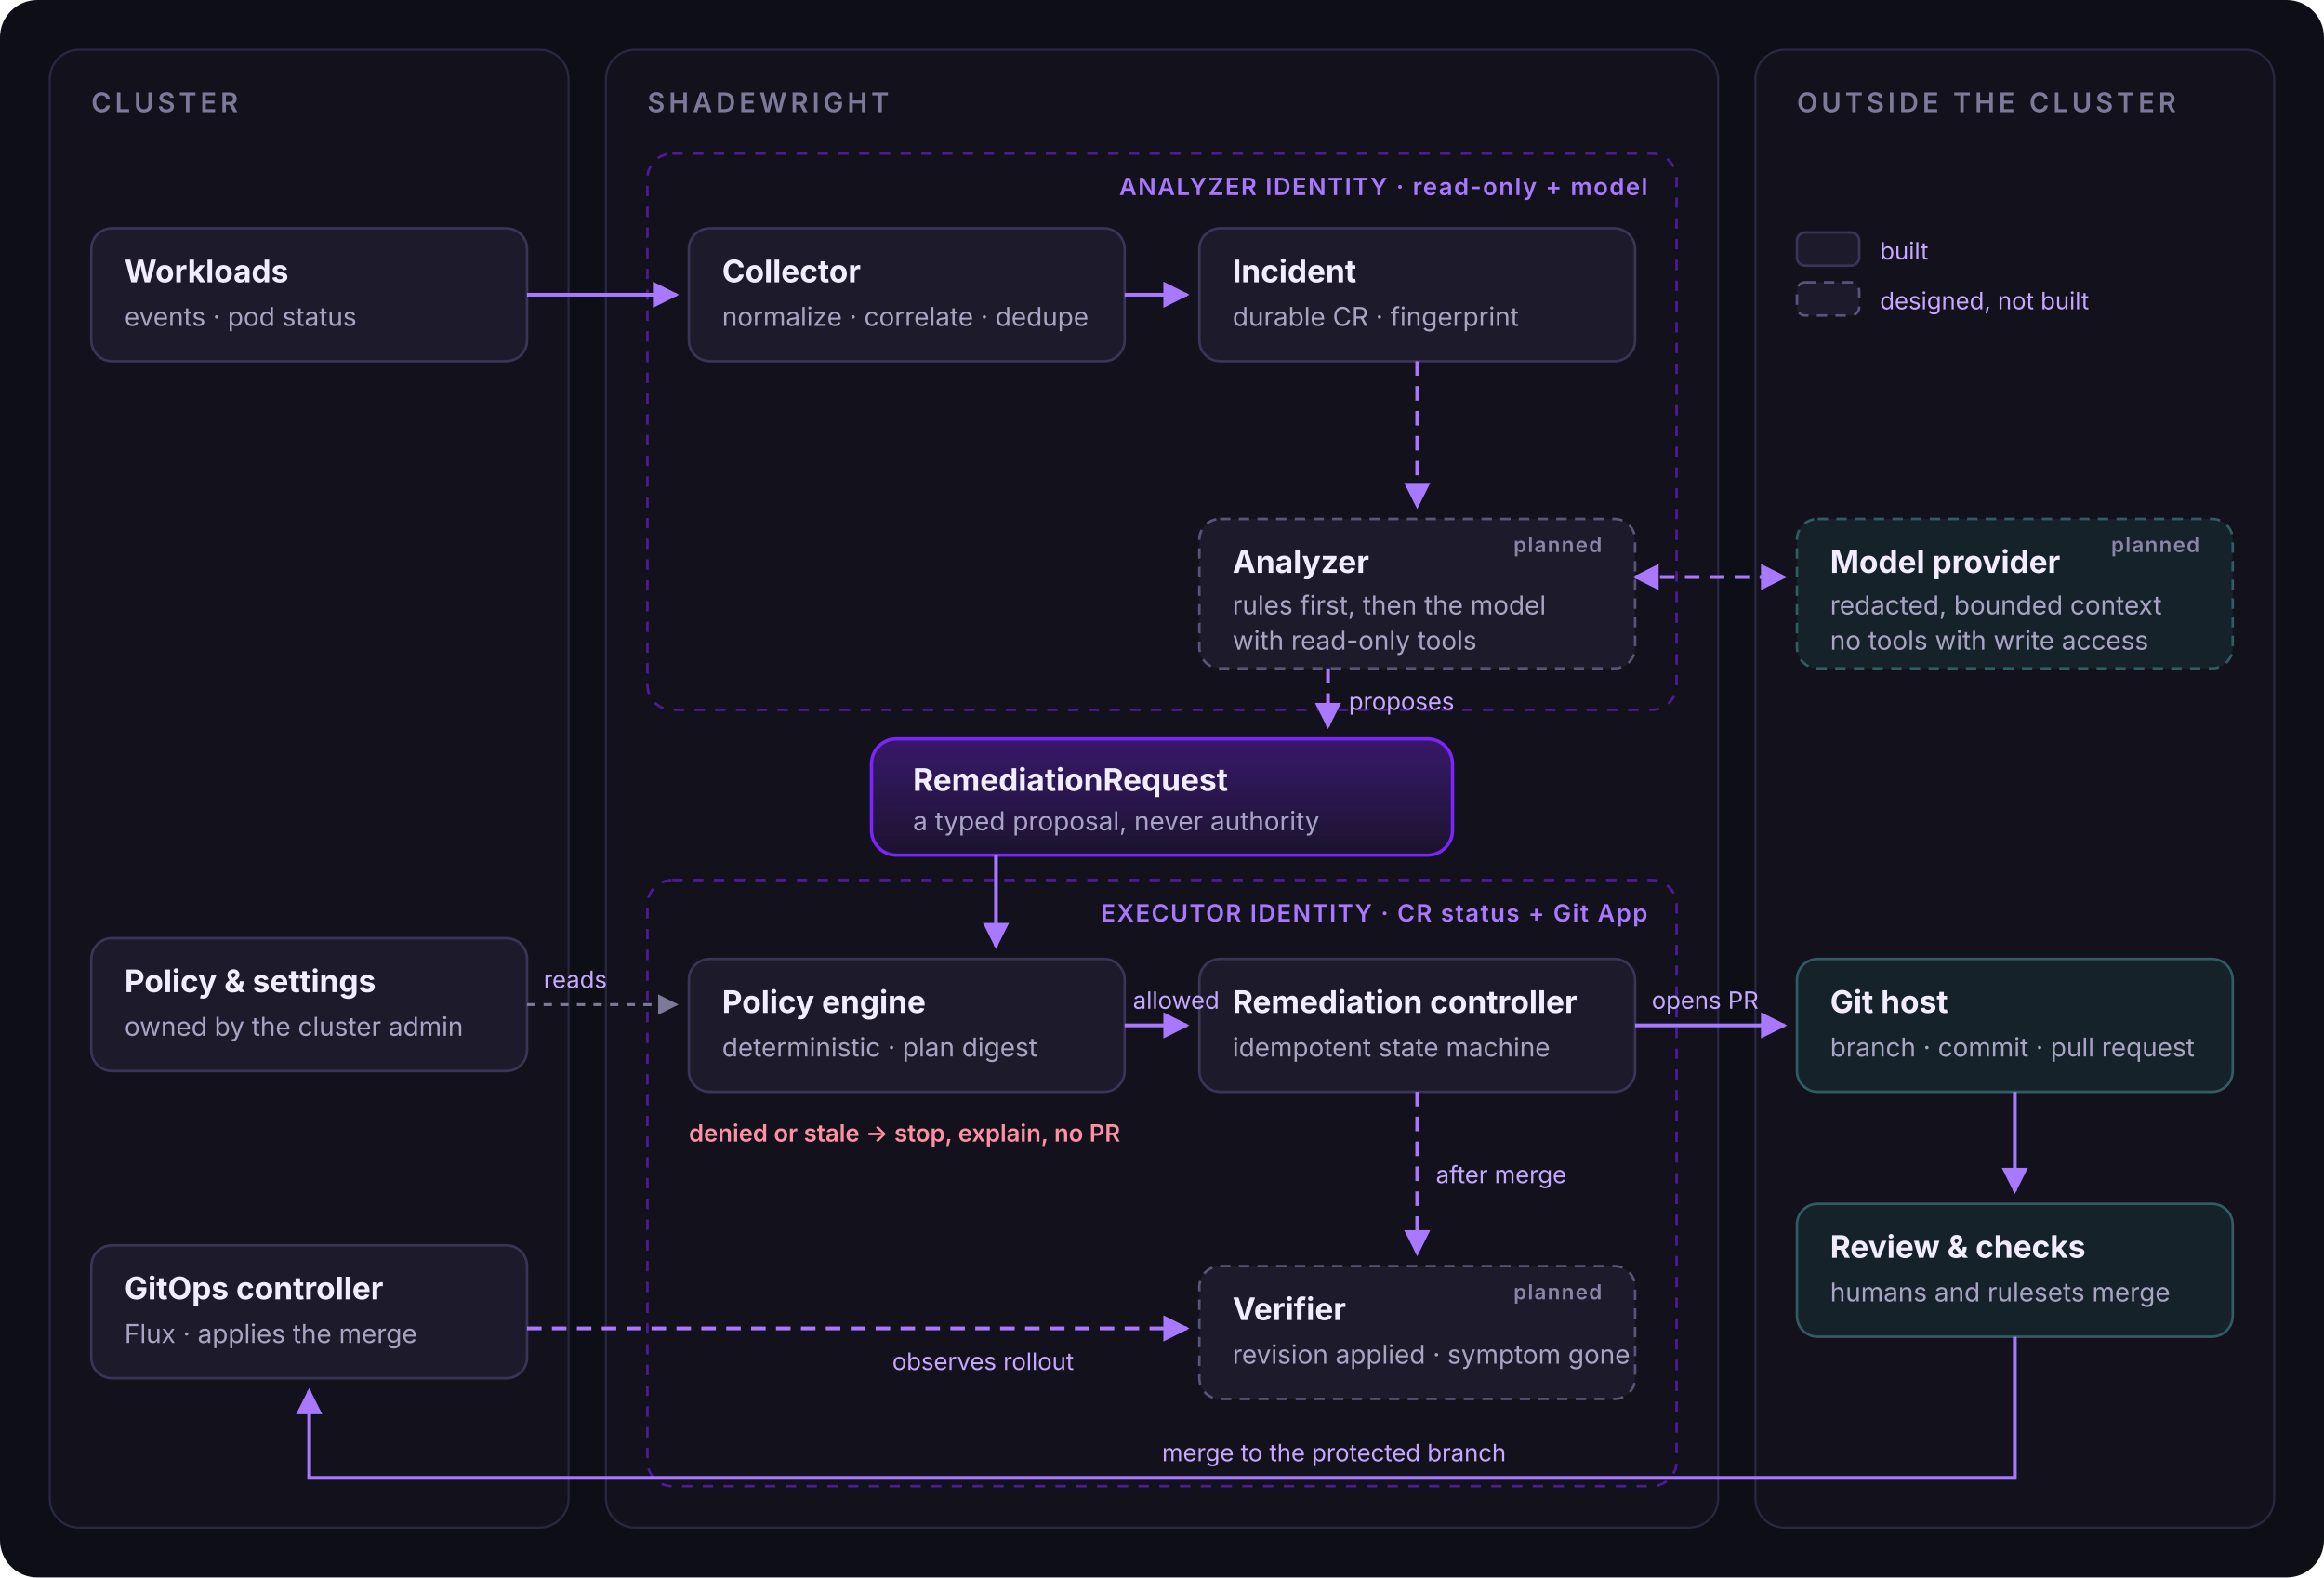
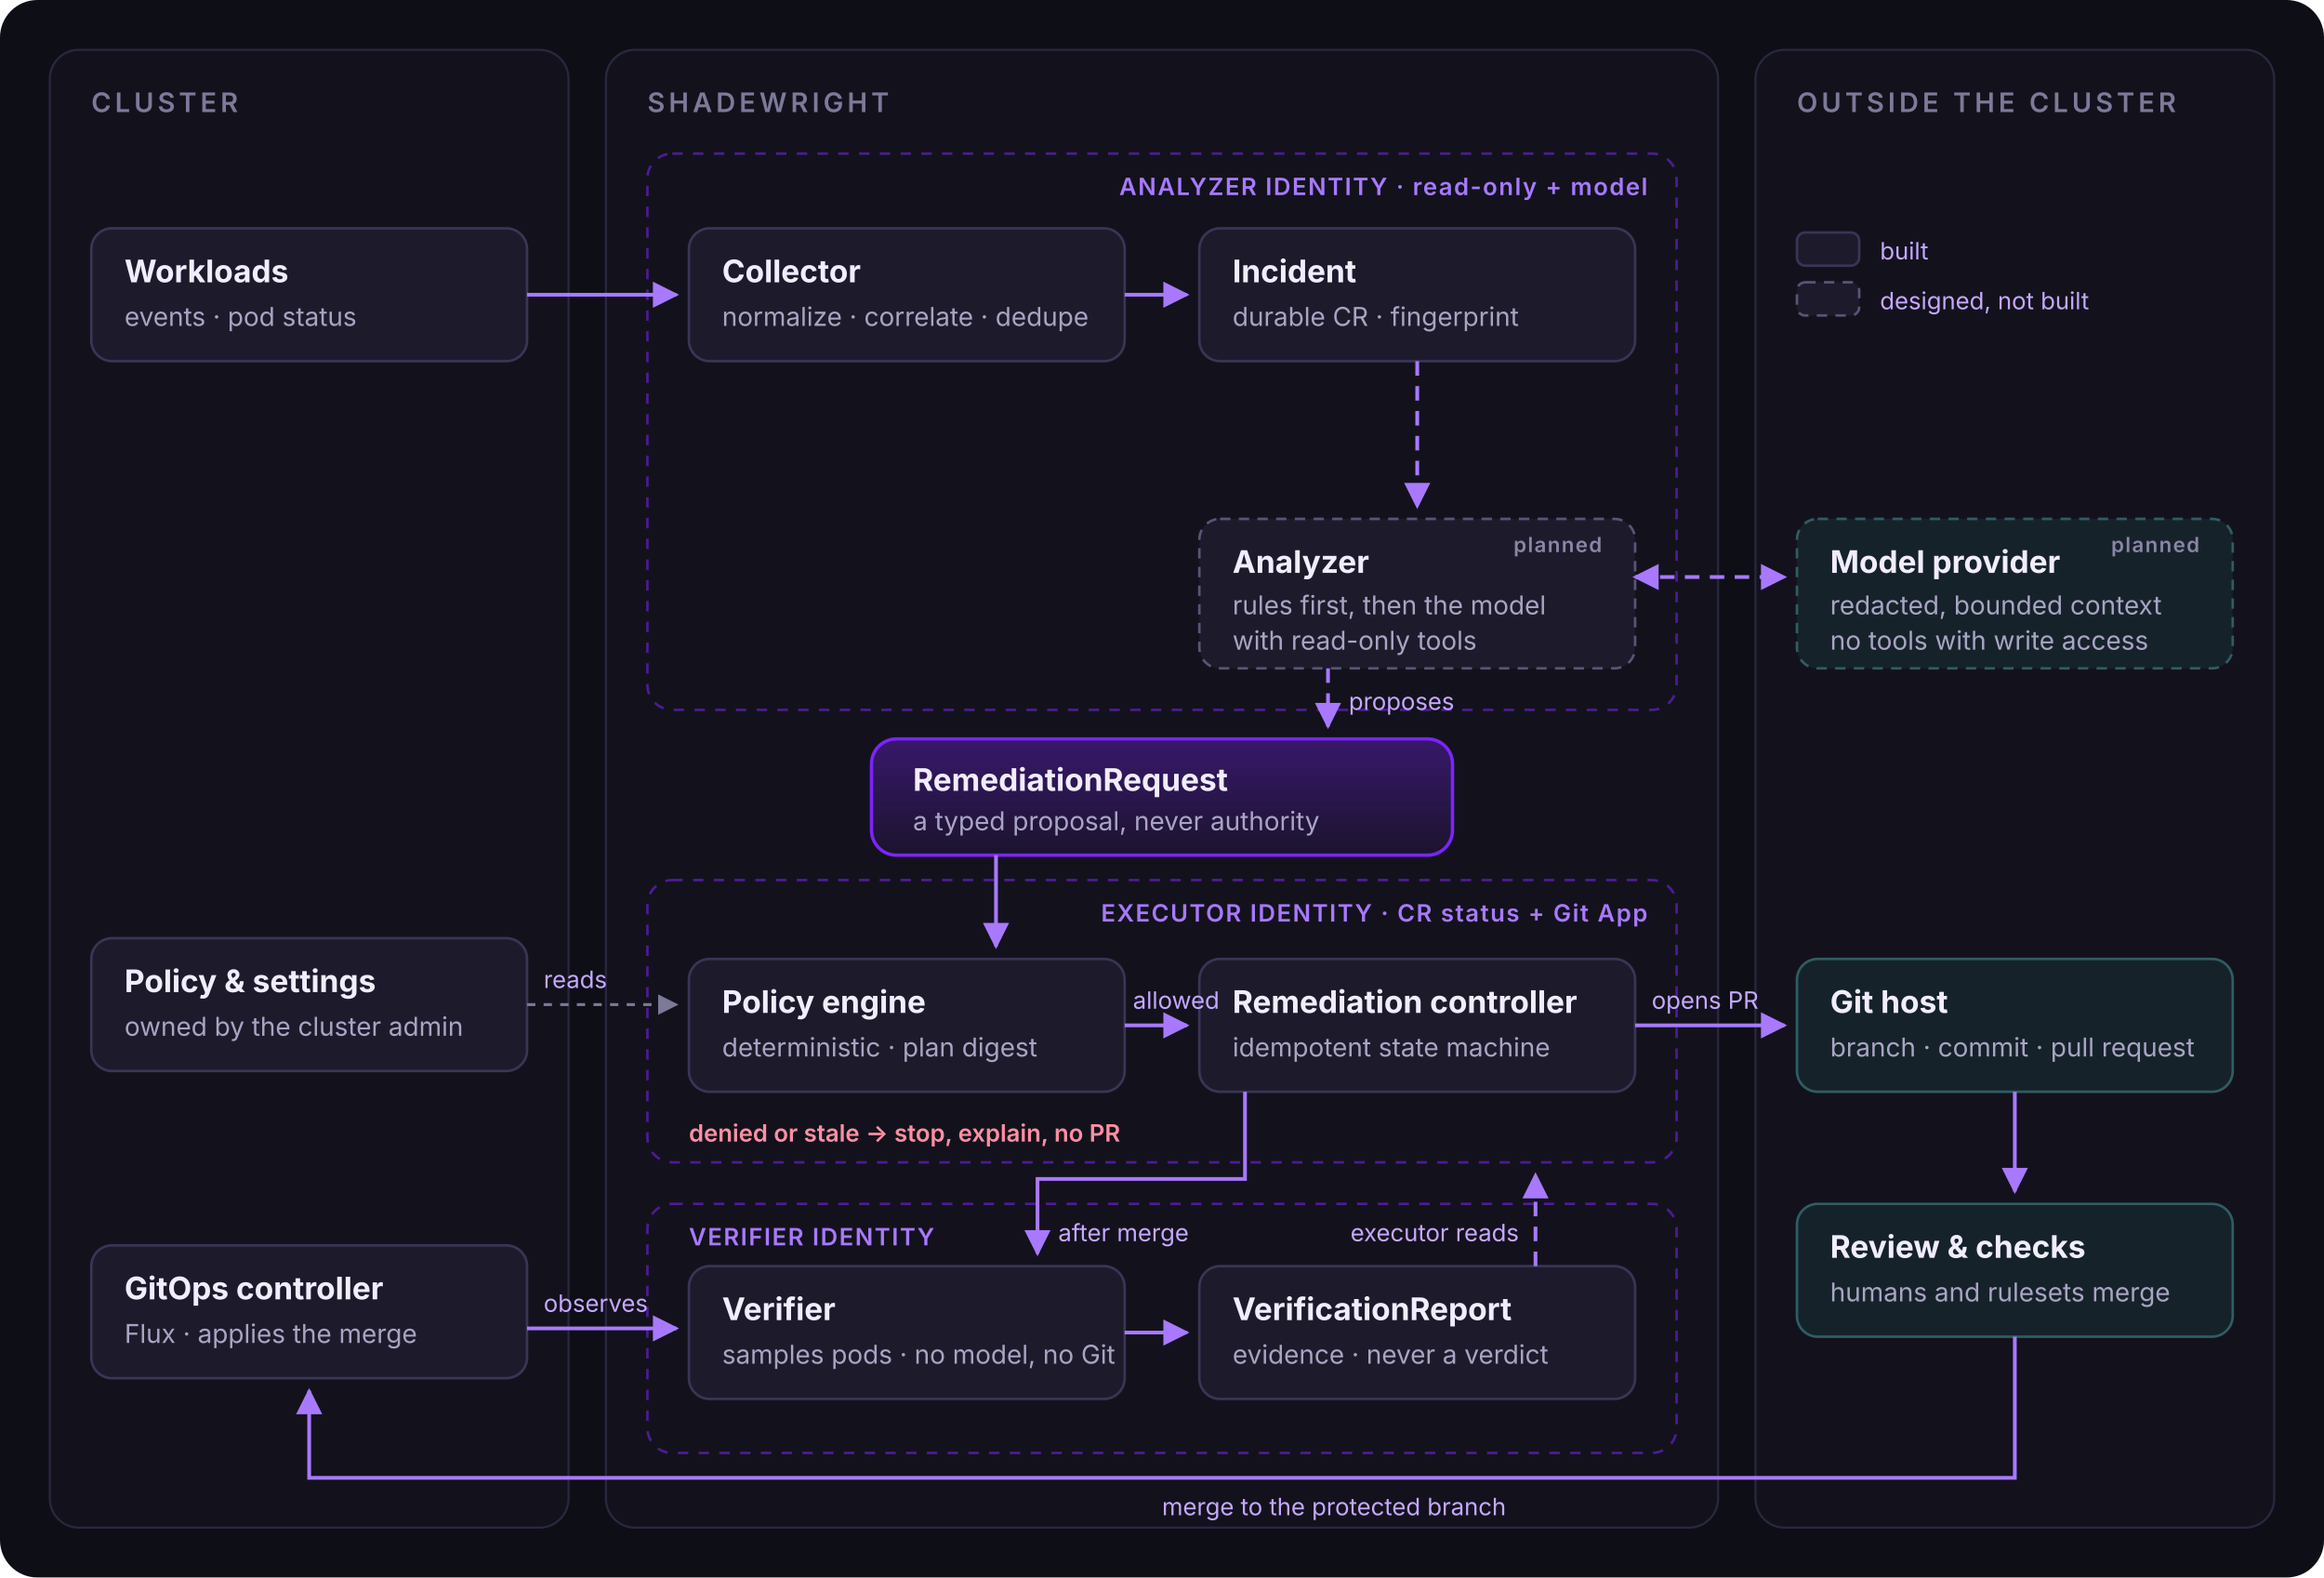
<svg xmlns="http://www.w3.org/2000/svg" viewBox="0 0 1120 760" role="img" aria-labelledby="t d" font-family="Inter, 'Segoe UI', system-ui, -apple-system, sans-serif">
  <defs>
    <marker id="a" viewBox="0 0 10 10" refX="9" refY="5" markerWidth="7" markerHeight="7" orient="auto-start-reverse">
      <path d="M0 0 10 5 0 10z" fill="#a879ff" />
    </marker>
    <marker id="m" viewBox="0 0 10 10" refX="9" refY="5" markerWidth="7" markerHeight="7" orient="auto-start-reverse">
      <path d="M0 0 10 5 0 10z" fill="#7d7999" />
    </marker>
    <linearGradient id="glow" x1="0" y1="0" x2="0" y2="1">
      <stop offset="0" stop-color="#7c24fc" stop-opacity=".35" />
      <stop offset="1" stop-color="#7c24fc" stop-opacity=".08" />
    </linearGradient>
    <style>
      .lane{fill:#13121c;stroke:#2a2740}
      .lanet{fill:#7d7999;font-size:13px;font-weight:600;letter-spacing:.14em}
      .box{fill:#1d1b2b;stroke:#3a3556;stroke-width:1.2}
      .key{fill:url(#glow);stroke:#7c24fc;stroke-width:1.6}
      .ext{fill:#16222a;stroke:#2f5d63;stroke-width:1.2}
      .pl{fill:#1d1b2b;stroke:#5a5478;stroke-width:1.2;stroke-dasharray:5 4}
      .ple{fill:#16222a;stroke:#2f5d63;stroke-width:1.2;stroke-dasharray:5 4}
      .pn{fill:#8a85a8;font-size:10px;font-weight:600;letter-spacing:.06em}
      .h{fill:#f1edff;font-size:15px;font-weight:650}
      .s{fill:#a9a4c4;font-size:12.5px}
      .id{fill:none;stroke:#7c24fc;stroke-opacity:.55;stroke-dasharray:5 5;stroke-width:1.2}
      .idt{fill:#a879ff;font-size:11.5px;font-weight:600;letter-spacing:.06em}
      .f{stroke:#a879ff;stroke-width:1.8;fill:none}
      .fp{stroke:#a879ff;stroke-width:1.8;fill:none;stroke-dasharray:7 5}
      .r{stroke:#7d7999;stroke-width:1.4;fill:none;stroke-dasharray:4 4}
      .lbl{fill:#c6a8ff;font-size:11.5px}
      .no{fill:#ff8fa3;font-size:11.5px;font-weight:600}
    </style>
  </defs>
  <rect width="1120" height="760" rx="18" fill="#0e0e16" />
  <rect class="lane" x="24" y="24" width="250" height="712" rx="14" />
  <text class="lanet" x="44" y="54">CLUSTER</text>
  <rect class="lane" x="292" y="24" width="536" height="712" rx="14" />
  <text class="lanet" x="312" y="54">SHADEWRIGHT</text>
  <rect class="lane" x="846" y="24" width="250" height="712" rx="14" />
  <text class="lanet" x="866" y="54">OUTSIDE THE CLUSTER</text>
  <rect class="id" x="312" y="74" width="496" height="268" rx="12" />
  <text class="idt" x="794" y="94" text-anchor="end">ANALYZER IDENTITY · read-only + model</text>
-   <rect class="id" x="312" y="424" width="496" height="292" rx="12" />
+   <rect class="id" x="312" y="424" width="496" height="136" rx="12" />
  <text class="idt" x="794" y="444" text-anchor="end">EXECUTOR IDENTITY · CR status + Git App</text>
+   <rect class="id" x="312" y="580" width="496" height="120" rx="12" />
+   <text class="idt" x="332" y="600">VERIFIER IDENTITY</text>
  <rect class="box" x="44" y="110" width="210" height="64" rx="10" />
  <text class="h" x="60" y="136">Workloads</text>
  <text class="s" x="60" y="157">events · pod status</text>
  <rect class="box" x="44" y="452" width="210" height="64" rx="10" />
  <text class="h" x="60" y="478">Policy &amp; settings</text>
  <text class="s" x="60" y="499">owned by the cluster admin</text>
  <rect class="box" x="44" y="600" width="210" height="64" rx="10" />
  <text class="h" x="60" y="626">GitOps controller</text>
  <text class="s" x="60" y="647">Flux · applies the merge</text>
  <rect class="box" x="332" y="110" width="210" height="64" rx="10" />
  <text class="h" x="348" y="136">Collector</text>
  <text class="s" x="348" y="157">normalize · correlate · dedupe</text>
  <rect class="box" x="578" y="110" width="210" height="64" rx="10" />
  <text class="h" x="594" y="136">Incident</text>
  <text class="s" x="594" y="157">durable CR · fingerprint</text>
  <rect class="pl" x="578" y="250" width="210" height="72" rx="10" />
  <text class="pn" x="772" y="266" text-anchor="end">planned</text>
  <text class="h" x="594" y="276">Analyzer</text>
  <text class="s" x="594" y="296">rules first, then the model</text>
  <text class="s" x="594" y="313">with read-only tools</text>
  <rect class="key" x="420" y="356" width="280" height="56" rx="12" />
  <text class="h" x="440" y="381">RemediationRequest</text>
  <text class="s" x="440" y="400">a typed proposal, never authority</text>
  <rect class="box" x="332" y="462" width="210" height="64" rx="10" />
  <text class="h" x="348" y="488">Policy engine</text>
  <text class="s" x="348" y="509">deterministic · plan digest</text>
  <rect class="box" x="578" y="462" width="210" height="64" rx="10" />
  <text class="h" x="594" y="488">Remediation controller</text>
  <text class="s" x="594" y="509">idempotent state machine</text>
-   <rect class="pl" x="578" y="610" width="210" height="64" rx="10" />
-   <text class="pn" x="772" y="626" text-anchor="end">planned</text>
-   <text class="h" x="594" y="636">Verifier</text>
-   <text class="s" x="594" y="657">revision applied · symptom gone</text>
+   <rect class="box" x="332" y="610" width="210" height="64" rx="10" />
+   <text class="h" x="348" y="636">Verifier</text>
+   <text class="s" x="348" y="657">samples pods · no model, no Git</text>
+   <rect class="box" x="578" y="610" width="210" height="64" rx="10" />
+   <text class="h" x="594" y="636">VerificationReport</text>
+   <text class="s" x="594" y="657">evidence · never a verdict</text>
  <rect class="ple" x="866" y="250" width="210" height="72" rx="10" />
  <text class="pn" x="1060" y="266" text-anchor="end">planned</text>
  <text class="h" x="882" y="276">Model provider</text>
  <text class="s" x="882" y="296">redacted, bounded context</text>
  <text class="s" x="882" y="313">no tools with write access</text>
  <rect class="ext" x="866" y="462" width="210" height="64" rx="10" />
  <text class="h" x="882" y="488">Git host</text>
  <text class="s" x="882" y="509">branch · commit · pull request</text>
  <rect class="ext" x="866" y="580" width="210" height="64" rx="10" />
  <text class="h" x="882" y="606">Review &amp; checks</text>
  <text class="s" x="882" y="627">humans and rulesets merge</text>
  <path class="f" d="M254 142H326" marker-end="url(#a)" />
  <path class="f" d="M542 142H572" marker-end="url(#a)" />
  <path class="fp" d="M683 174V244" marker-end="url(#a)" />
  <path class="fp" d="M788 278H860" marker-end="url(#a)" marker-start="url(#a)" />
  <path class="fp" d="M640 322V350" marker-end="url(#a)" />
  <text class="lbl" x="650" y="342">proposes</text>
  <path class="f" d="M480 412V456" marker-end="url(#a)" />
  <path class="r" d="M254 484H326" marker-end="url(#m)" />
  <text class="lbl" x="262" y="476">reads</text>
  <path class="f" d="M542 494H572" marker-end="url(#a)" />
  <text class="lbl" x="546" y="486">allowed</text>
  <path class="f" d="M788 494H860" marker-end="url(#a)" />
  <text class="lbl" x="796" y="486">opens PR</text>
  <path class="f" d="M971 526V574" marker-end="url(#a)" />
  <path class="f" d="M971 644V712H149V670" marker-end="url(#a)" />
-   <text class="lbl" x="560" y="704">merge to the protected branch</text>
-   <path class="fp" d="M254 640H572" marker-end="url(#a)" />
-   <text class="lbl" x="430" y="660">observes rollout</text>
-   <path class="fp" d="M683 526V604" marker-end="url(#a)" />
-   <text class="lbl" x="692" y="570">after merge</text>
+   <text class="lbl" x="560" y="730">merge to the protected branch</text>
+   <path class="f" d="M254 640H326" marker-end="url(#a)" />
+   <text class="lbl" x="262" y="632">observes</text>
+   <path class="f" d="M600 526V568H500V604" marker-end="url(#a)" />
+   <text class="lbl" x="510" y="598">after merge</text>
+   <path class="f" d="M542 642H572" marker-end="url(#a)" />
+   <path class="fp" d="M740 610V566" marker-end="url(#a)" />
+   <text class="lbl" x="732" y="598" text-anchor="end">executor reads</text>
  <rect class="box" x="866" y="112" width="30" height="16" rx="4" />
  <text class="lbl" x="906" y="125">built</text>
  <rect class="pl" x="866" y="136" width="30" height="16" rx="4" />
  <text class="lbl" x="906" y="149">designed, not built</text>
  <text class="no" x="332" y="550">denied or stale → stop, explain, no PR</text>
</svg>
